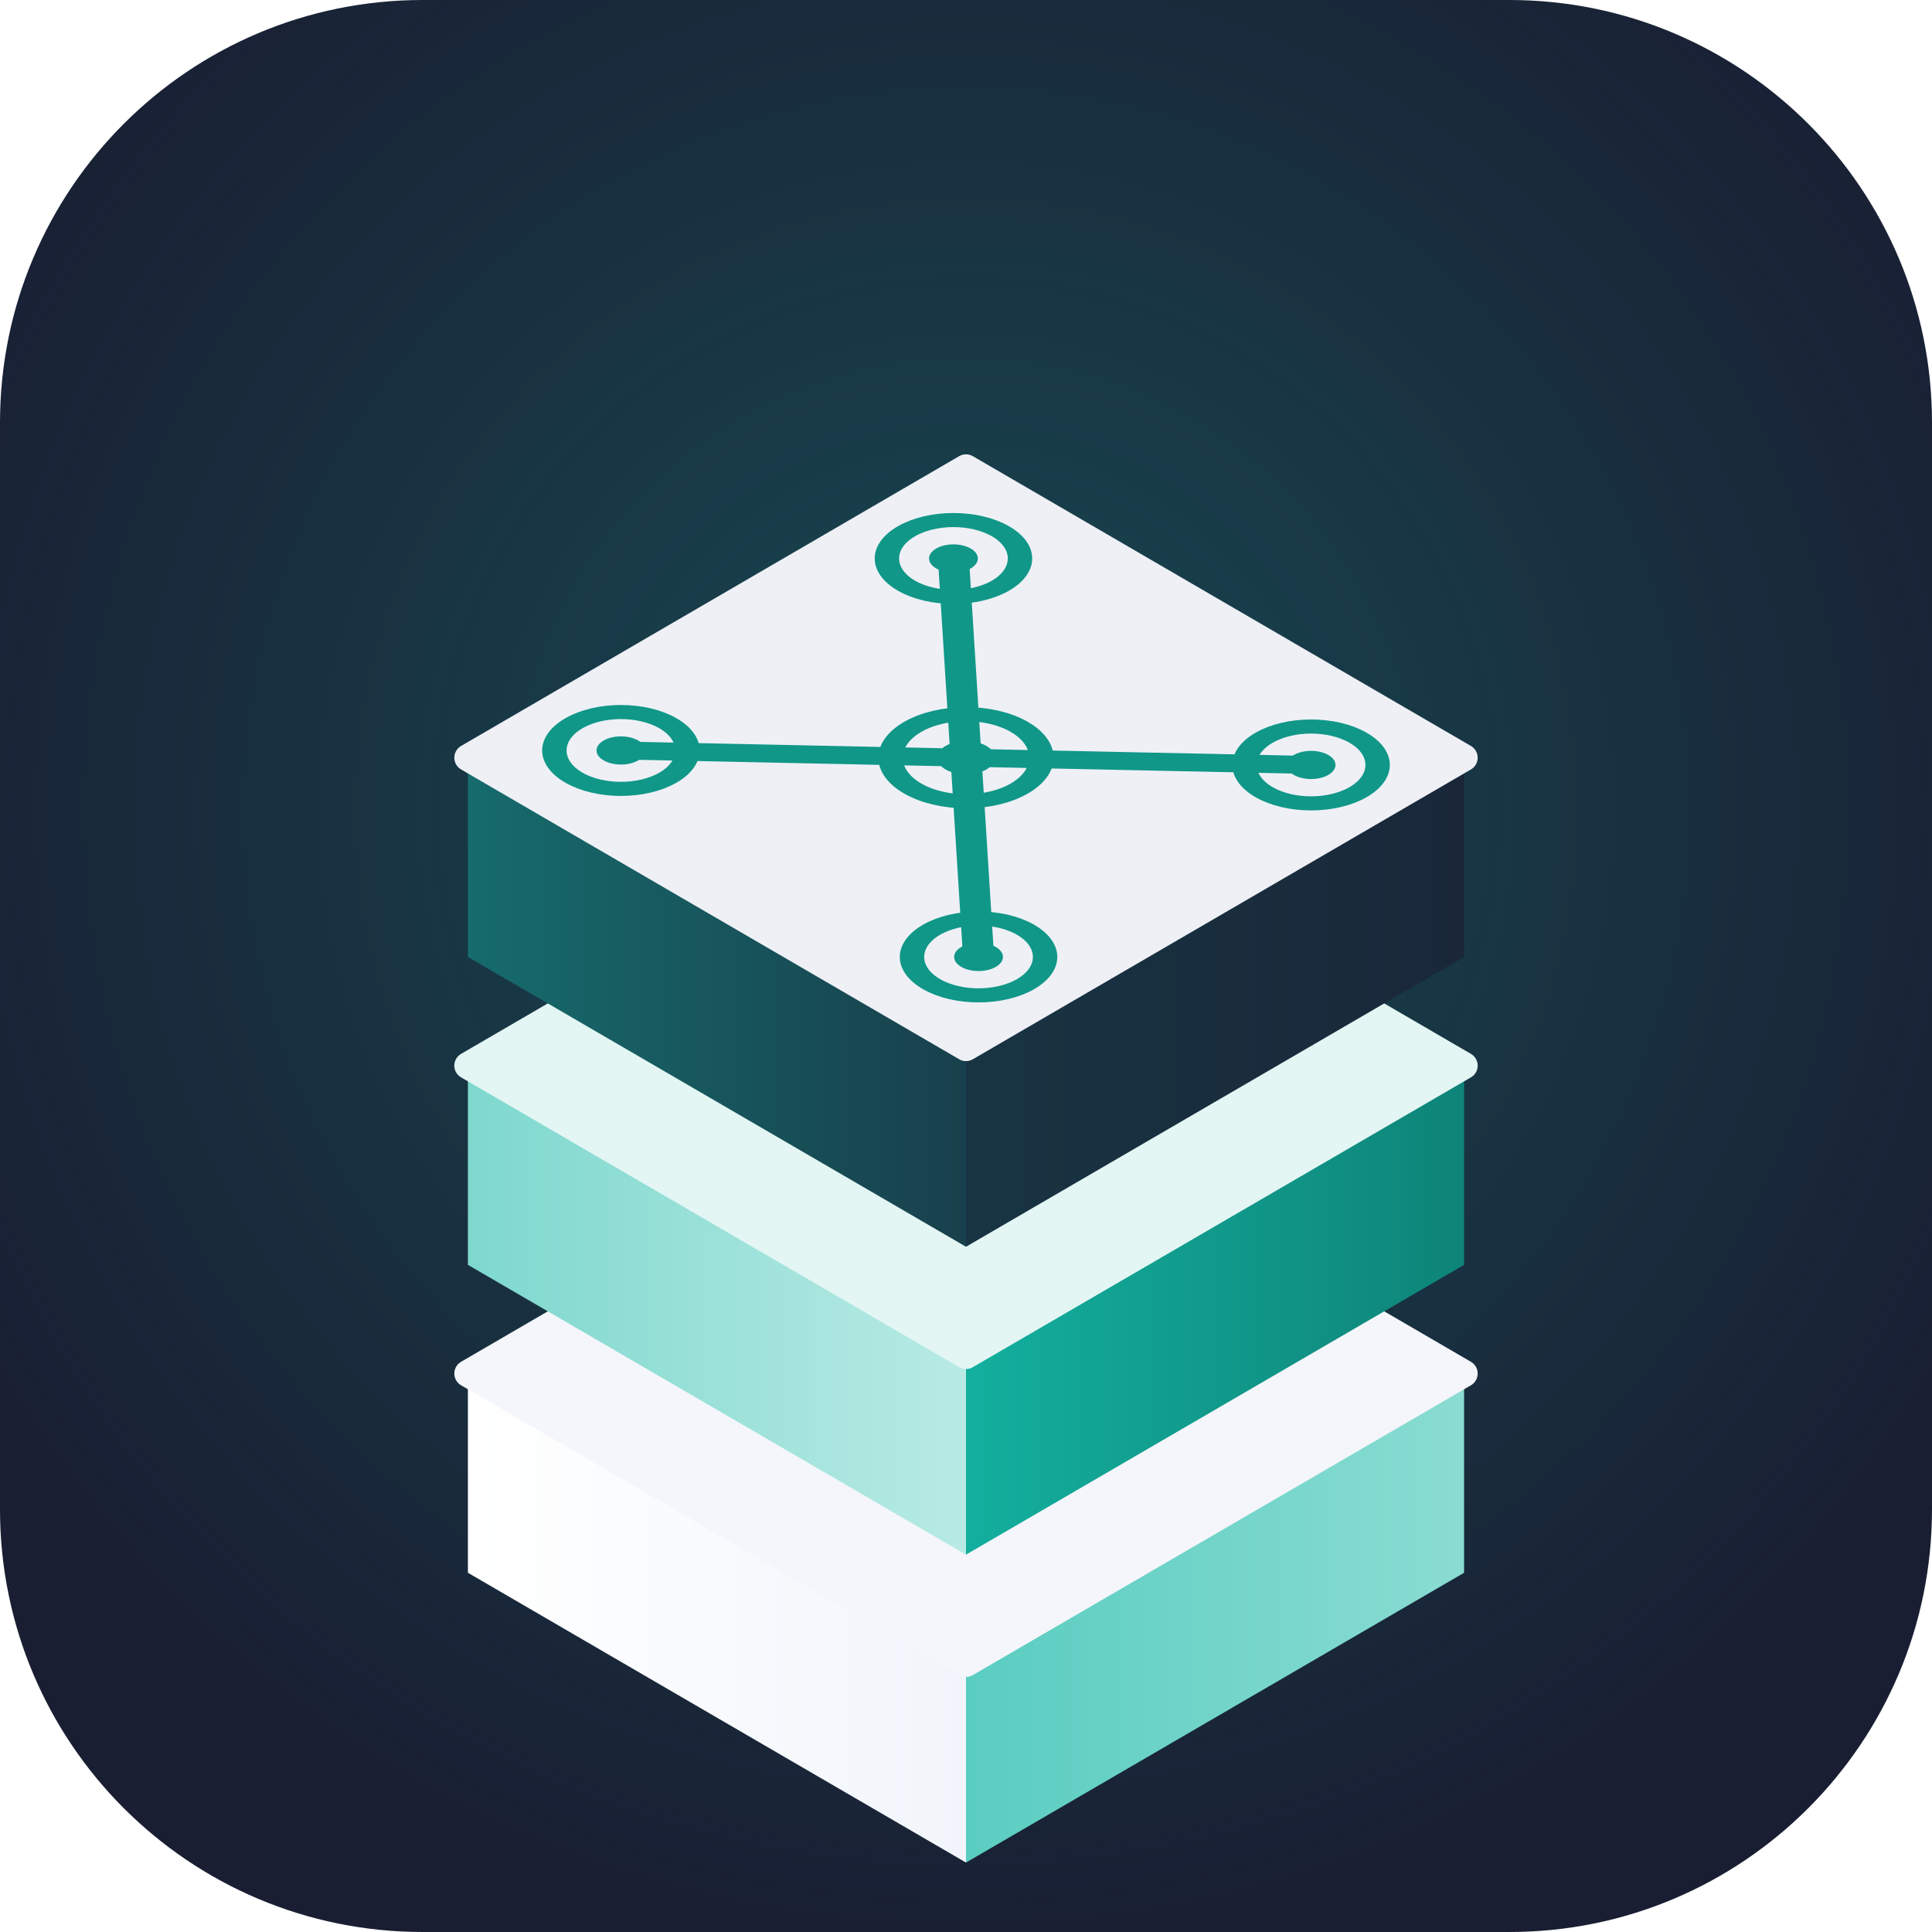
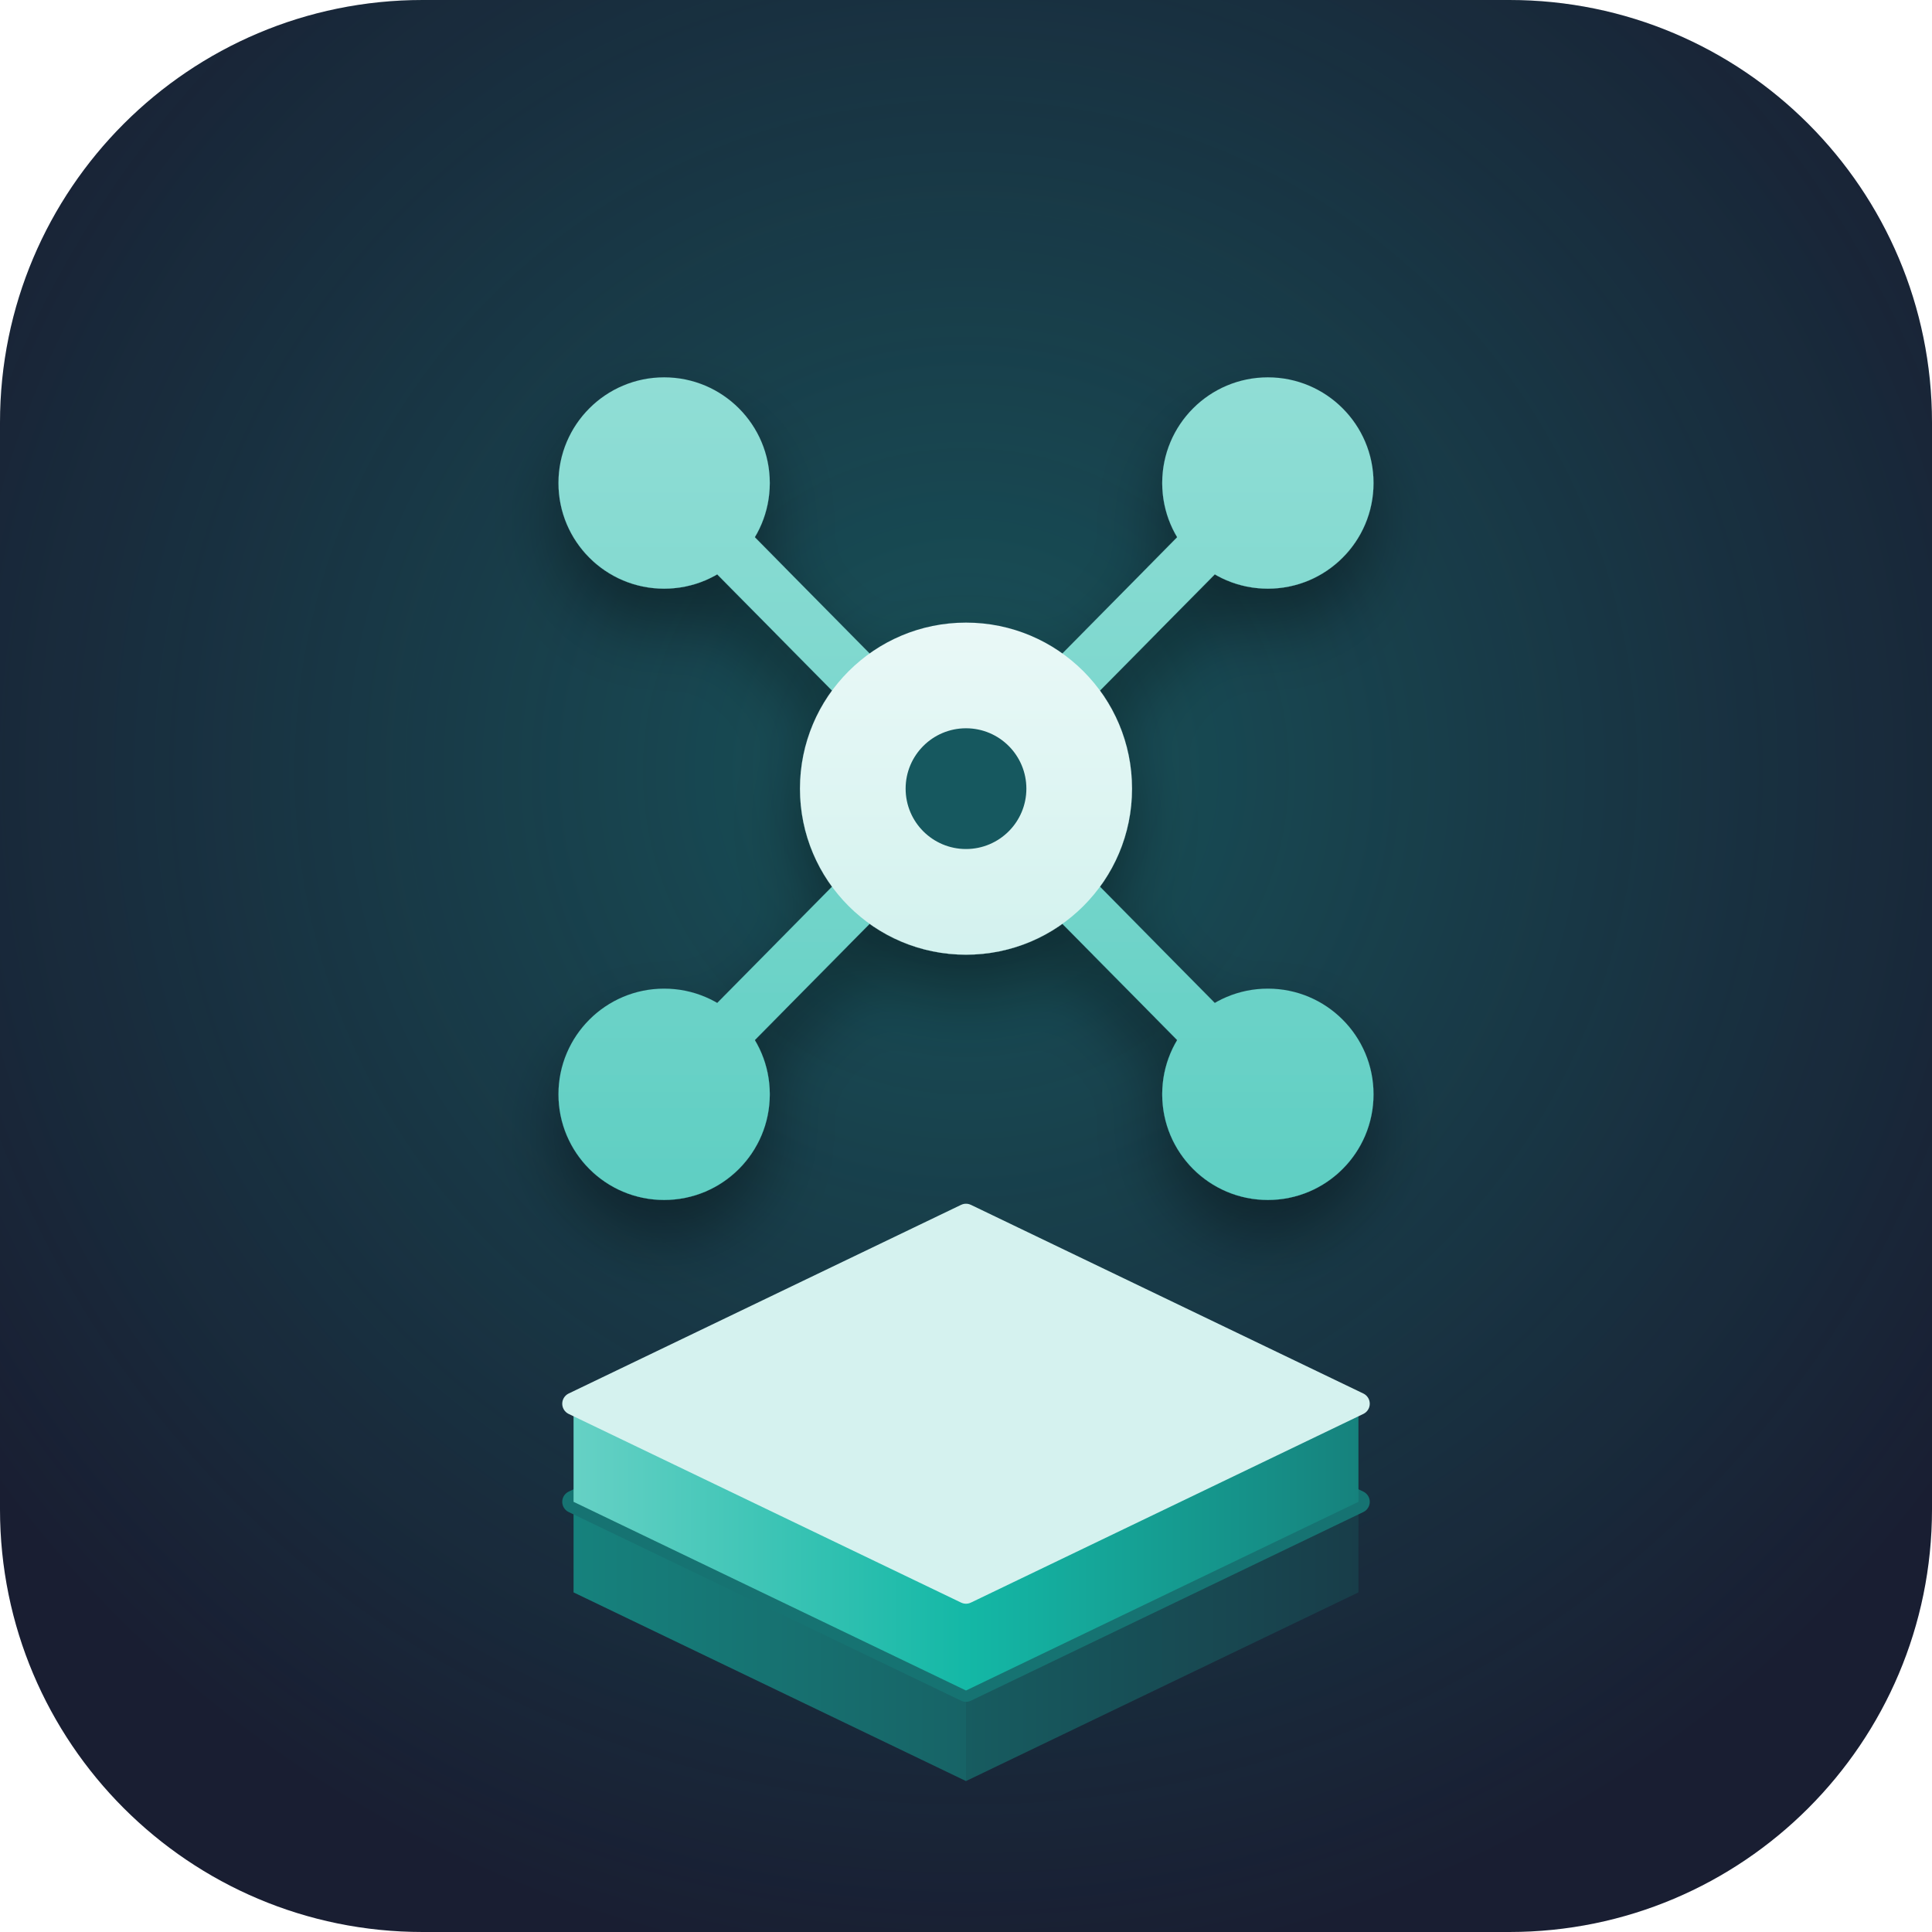
<svg xmlns="http://www.w3.org/2000/svg" viewBox="0 0 512 512" width="512" height="512">
  <defs>
-     <linearGradient id="snetl1">
-       <stop offset="0" stop-color="#166b6c" />
-       <stop offset="1" stop-color="#18404c" />
+     <linearGradient id="gf" gradientUnits="userSpaceOnUse" x1="0" y1="80" x2="0" y2="340">
+       <stop offset="0" stop-color="#ffffff" />
+       <stop offset="1" stop-color="#bdebe6" />
    </linearGradient>
-     <linearGradient id="snetr1">
-       <stop offset="0" stop-color="#183442" />
-       <stop offset="1" stop-color="#192739" />
+     <linearGradient id="gs" gradientUnits="userSpaceOnUse" x1="0" y1="80" x2="0" y2="340">
+       <stop offset="0" stop-color="#95dfd7" />
+       <stop offset="1" stop-color="#5acdc1" />
    </linearGradient>
-     <linearGradient id="snetl2">
-       <stop offset="0" stop-color="#7ed8ce" />
-       <stop offset="1" stop-color="#b8eae4" />
+     <linearGradient id="pl1">
+       <stop offset="0" stop-color="#66d1c5" />
+       <stop offset="1" stop-color="#14b8a6" />
    </linearGradient>
-     <linearGradient id="snetr2">
-       <stop offset="0" stop-color="#13af9e" />
-       <stop offset="1" stop-color="#0e8478" />
+     <linearGradient id="pr1">
+       <stop offset="0" stop-color="#14b8a6" />
+       <stop offset="1" stop-color="#16827d" />
    </linearGradient>
-     <linearGradient id="snetl3">
-       <stop offset="0" stop-color="#ffffff" />
-       <stop offset="1" stop-color="#f1f5fb" />
+     <linearGradient id="pl2">
+       <stop offset="0" stop-color="#16827d" />
+       <stop offset="1" stop-color="#176366" />
    </linearGradient>
-     <linearGradient id="snetr3">
-       <stop offset="0" stop-color="#5acdc1" />
-       <stop offset="1" stop-color="#8adcd2" />
+     <linearGradient id="pr2">
+       <stop offset="0" stop-color="#175c60" />
+       <stop offset="1" stop-color="#183d49" />
    </linearGradient>
-     <radialGradient id="snetglow" cx=".5" cy=".42" r=".6">
-       <stop offset="0" stop-color="#14b8a6" stop-opacity=".28" />
+     <radialGradient id="glow" cx=".5" cy=".4" r=".62">
+       <stop offset="0" stop-color="#14b8a6" stop-opacity=".34" />
      <stop offset="1" stop-color="#14b8a6" stop-opacity="0" />
    </radialGradient>
+     <filter id="sh" x="-20%" y="-20%" width="140%" height="150%">
+       <feDropShadow dx="0" dy="10" stdDeviation="9" flood-color="#000" flood-opacity=".38" />
+     </filter>
  </defs>
  <rect width="512" height="512" rx="112" fill="#191e32" />
-   <rect width="512" height="512" rx="112" fill="url(#snetglow)" />
-   <g transform="translate(256 256) scale(1.2) translate(-256 -262)">
-     <path d="M146 352 L256 416 L256 460 L146 396 Z" fill="url(#snetl3)" />
-     <path d="M366 352 L256 416 L256 460 L366 396 Z" fill="url(#snetr3)" />
-     <path d="M256 288 L366 352 L256 416 L146 352 Z" fill="#f4f6fb" stroke="#f4f6fb" stroke-width="6" stroke-linejoin="round" />
-     <path d="M146 284 L256 348 L256 392 L146 328 Z" fill="url(#snetl2)" />
-     <path d="M366 284 L256 348 L256 392 L366 328 Z" fill="url(#snetr2)" />
-     <path d="M256 220 L366 284 L256 348 L146 284 Z" fill="#e3f6f4" stroke="#e3f6f4" stroke-width="6" stroke-linejoin="round" />
-     <path d="M146 216 L256 280 L256 324 L146 260 Z" fill="url(#snetl1)" />
-     <path d="M366 216 L256 280 L256 324 L366 260 Z" fill="url(#snetr1)" />
-     <path d="M256 152 L366 216 L256 280 L146 216 Z" fill="#eef0f6" stroke="#eef0f6" stroke-width="6" stroke-linejoin="round" />
-     <g transform="translate(256 216) matrix(0.3464 0.2 -0.3464 0.2 0 0) translate(-256 -256)">
-       <path d="M142 150 L256 256" fill="none" stroke="#109788" stroke-width="14" stroke-linecap="round" stroke-linejoin="round" />
-       <path d="M370 150 L256 256" fill="none" stroke="#109788" stroke-width="14" stroke-linecap="round" stroke-linejoin="round" />
-       <path d="M142 362 L256 256" fill="none" stroke="#109788" stroke-width="14" stroke-linecap="round" stroke-linejoin="round" />
-       <path d="M370 362 L256 256" fill="none" stroke="#109788" stroke-width="14" stroke-linecap="round" stroke-linejoin="round" />
-       <circle cx="142" cy="150" r="30" fill="none" stroke="#109788" stroke-width="11" />
-       <circle cx="142" cy="150" r="11" fill="#109788" />
-       <circle cx="370" cy="150" r="30" fill="none" stroke="#109788" stroke-width="11" />
-       <circle cx="370" cy="150" r="11" fill="#109788" />
-       <circle cx="142" cy="362" r="30" fill="none" stroke="#109788" stroke-width="11" />
-       <circle cx="142" cy="362" r="11" fill="#109788" />
-       <circle cx="370" cy="362" r="30" fill="none" stroke="#109788" stroke-width="11" />
-       <circle cx="370" cy="362" r="11" fill="#109788" />
-       <circle cx="256" cy="256" r="34" fill="none" stroke="#109788" stroke-width="11" />
-       <circle cx="256" cy="256" r="13" fill="#109788" />
-     </g>
+   <rect width="512" height="512" rx="112" fill="url(#glow)" />
+   <path d="M152 398 L256 448 L256 472 L152 422 Z" fill="url(#pl2)" />
+   <path d="M360 398 L256 448 L256 472 L360 422 Z" fill="url(#pr2)" />
+   <path d="M256 348 L360 398 L256 448 L152 398 Z" fill="#167372" stroke="#167372" stroke-width="6" stroke-linejoin="round" />
+   <path d="M152 372 L256 422 L256 448 L152 398 Z" fill="url(#pl1)" />
+   <path d="M360 372 L256 422 L256 448 L360 398 Z" fill="url(#pr1)" />
+   <path d="M256 322 L360 372 L256 422 L152 372 Z" fill="#d5f2ef" stroke="#d5f2ef" stroke-width="6" stroke-linejoin="round" />
+   <g filter="url(#sh)">
+     <path d="M176 128 L256 209" stroke="url(#gs)" stroke-width="14" stroke-linecap="round" />
+     <path d="M336 128 L256 209" stroke="url(#gs)" stroke-width="14" stroke-linecap="round" />
+     <path d="M176 290 L256 209" stroke="url(#gs)" stroke-width="14" stroke-linecap="round" />
+     <path d="M336 290 L256 209" stroke="url(#gs)" stroke-width="14" stroke-linecap="round" />
+     <circle cx="176" cy="128" r="28" fill="url(#gs)" />
+     <circle cx="336" cy="128" r="28" fill="url(#gs)" />
+     <circle cx="176" cy="290" r="28" fill="url(#gs)" />
+     <circle cx="336" cy="290" r="28" fill="url(#gs)" />
+     <circle cx="256" cy="209" r="44" fill="url(#gf)" />
+     <circle cx="256" cy="209" r="16" fill="#17595e" />
  </g>
</svg>
